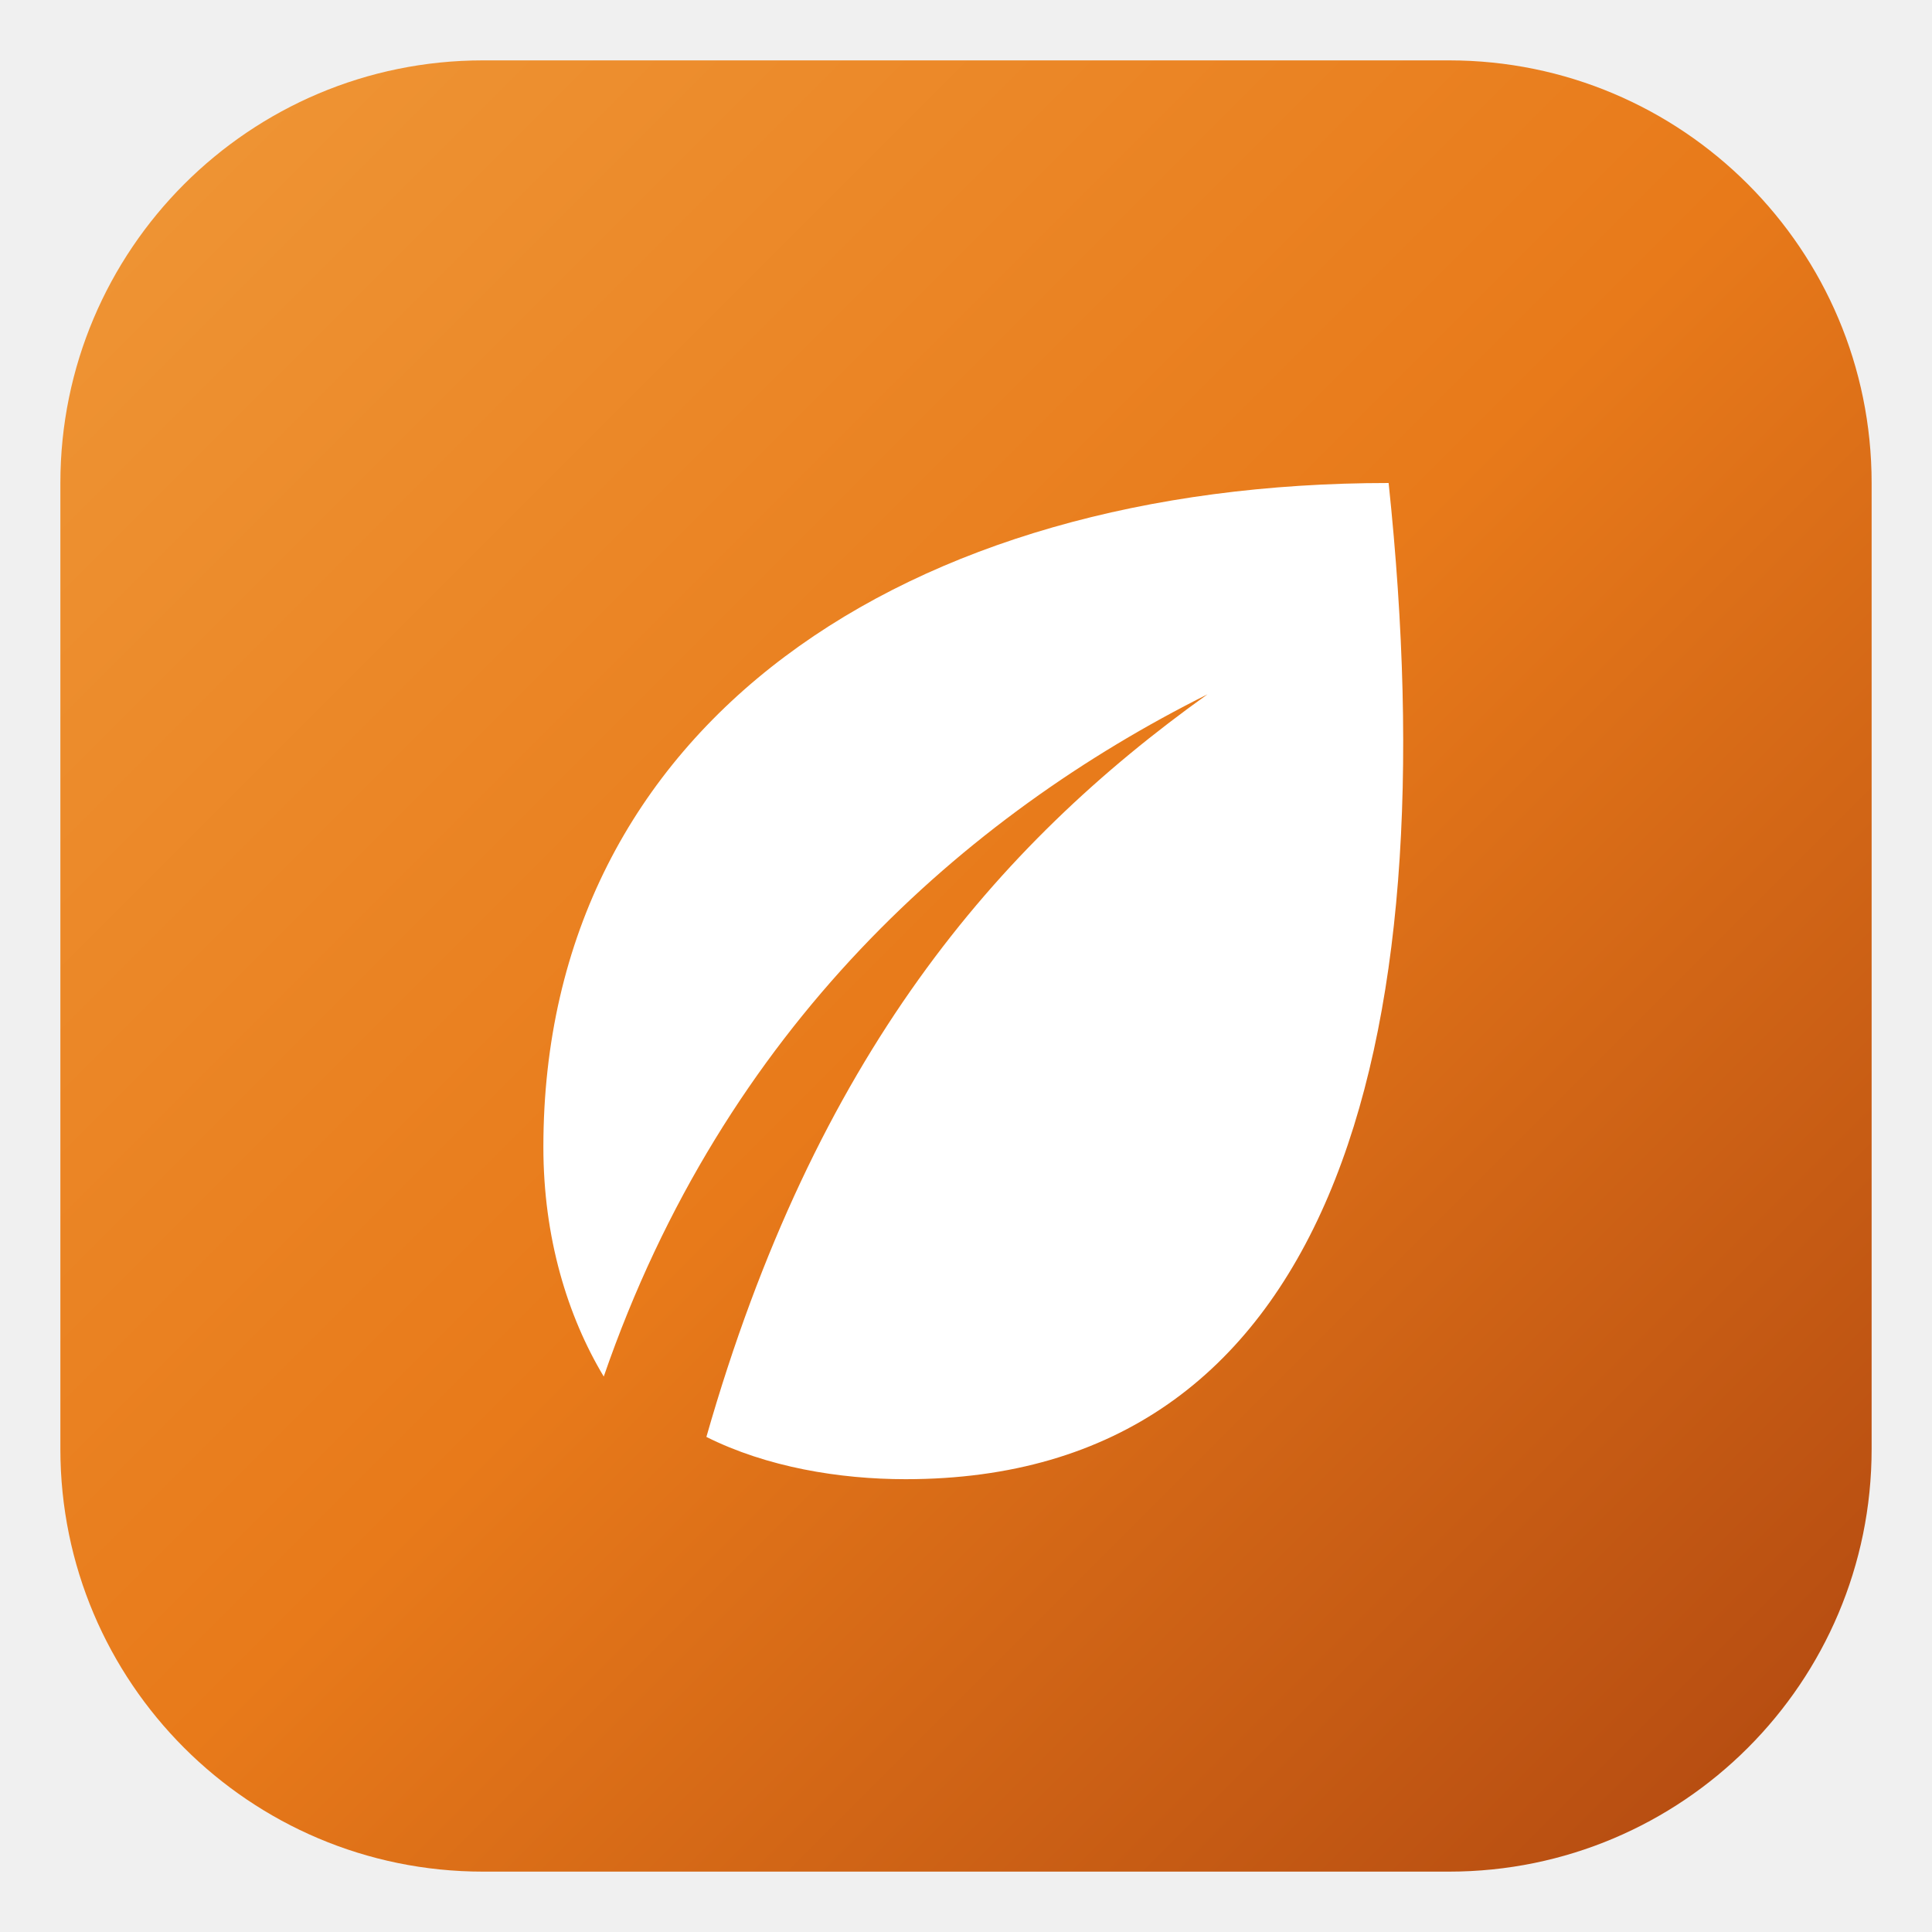
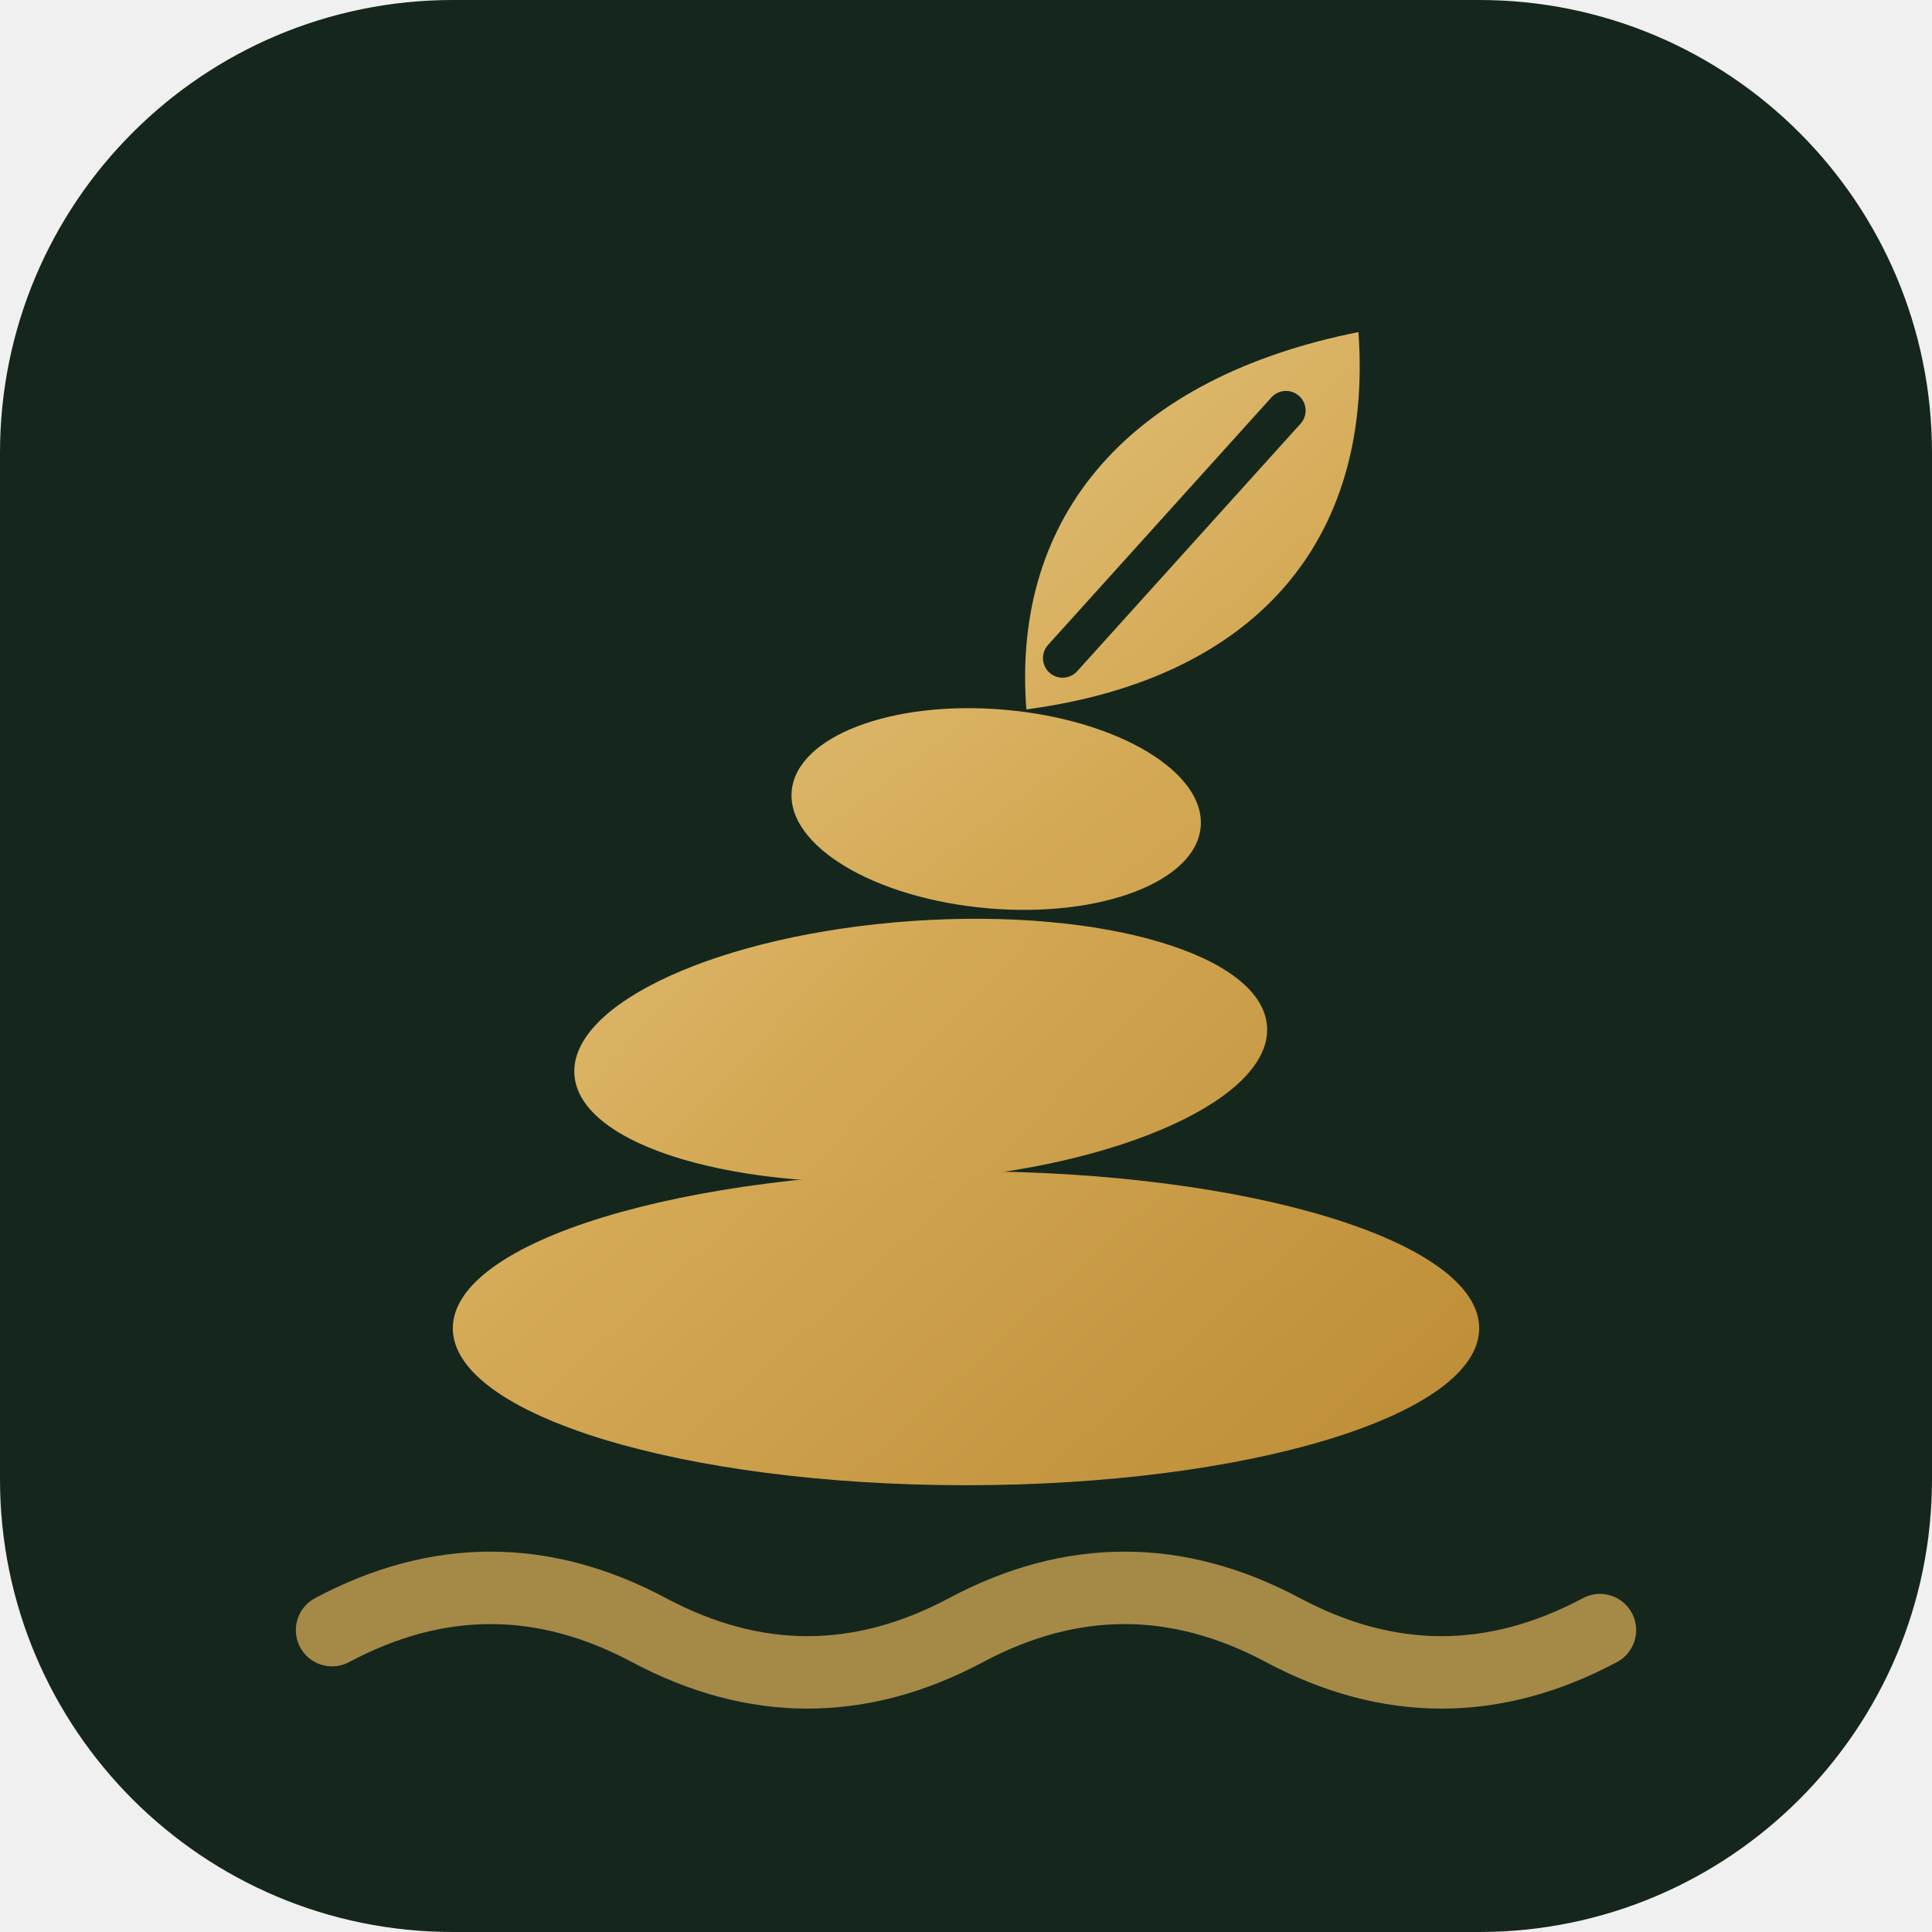
<svg xmlns="http://www.w3.org/2000/svg" viewBox="0 0 64 64">
  <defs>
-     <linearGradient id="bg" x1="0" y1="0" x2="1" y2="1">
-       <stop offset="0" stop-color="#ef9737" />
-       <stop offset="0.5" stop-color="#e87a1a" />
-       <stop offset="1" stop-color="#b04710" />
+     <linearGradient id="pl-gold" gradientUnits="userSpaceOnUse" x1="12" y1="8" x2="52" y2="52">
+       <stop offset="0" stop-color="#f0dca0" />
+       <stop offset="0.5" stop-color="#d4a955" />
+       <stop offset="1" stop-color="#b8862f" />
    </linearGradient>
  </defs>
-   <rect x="2" y="2" width="60" height="60" rx="14" fill="url(#bg)" />
-   <path d="M46 16C30 16 18 24 18 38c0 3 .8 5.6 2 7.6C24 34 32 27 40 23c-7 5-13 12-16.6 24.6 2 1 4.4 1.4 6.6 1.4 14 0 18-14 16-33z" fill="#fff" />
+   <rect width="64" height="64" rx="15" fill="#15271d" />
+   <g fill="url(#pl-gold)">
+     <ellipse cx="32" cy="44" rx="17" ry="5.2" />
+     <ellipse cx="30.5" cy="34.8" rx="11.5" ry="4.3" transform="rotate(-4 30.5 34.8)" />
+     <ellipse cx="33" cy="26.8" rx="6.8" ry="3.3" transform="rotate(5 33 26.8)" />
+     <path d="M34 23.5c-.5-6.5 3.5-11 11-12.5c.5 7-3.5 11.5-11 12.5z" />
+   </g>
+   <path d="M35.2 21.8L42.6 13.6" stroke="#15271d" stroke-width="1.3" stroke-linecap="round" />
+   <path d="M11 54q5.25-2.8 10.5 0t10.5 0t10.5 0t10.5 0" fill="none" stroke="#d4a955" stroke-opacity=".75" stroke-width="2.4" stroke-linecap="round" />
</svg>
